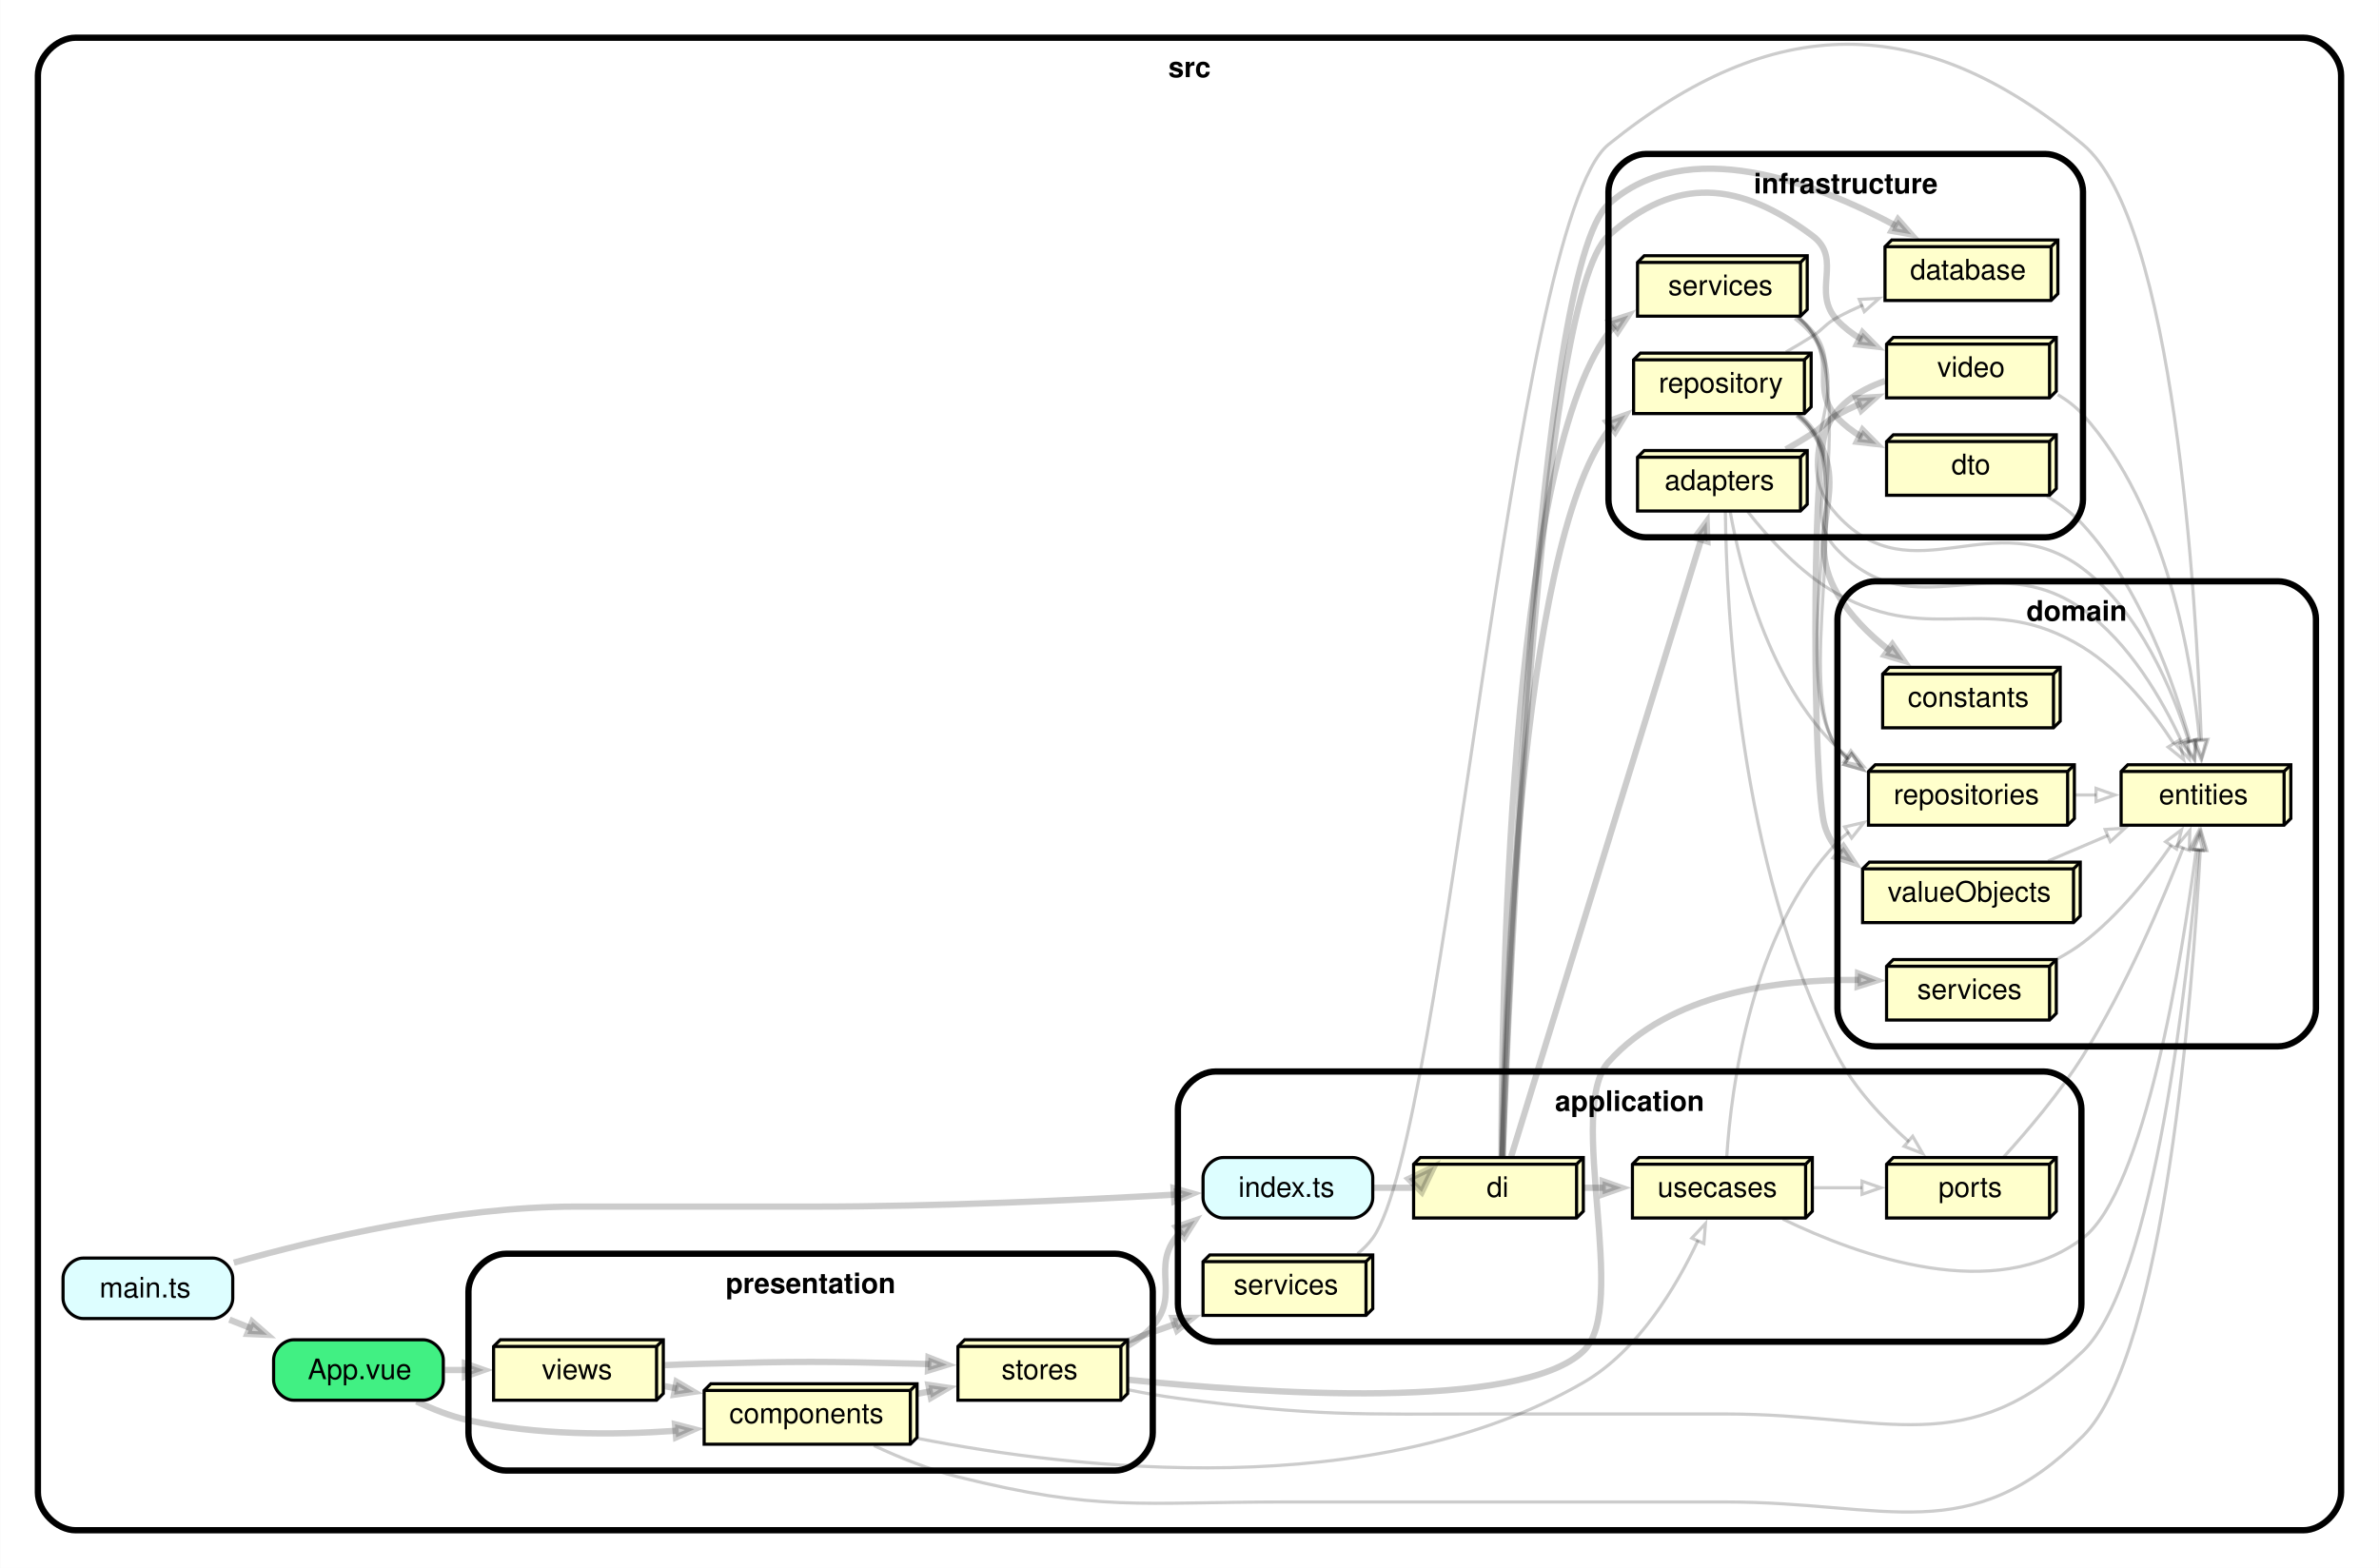
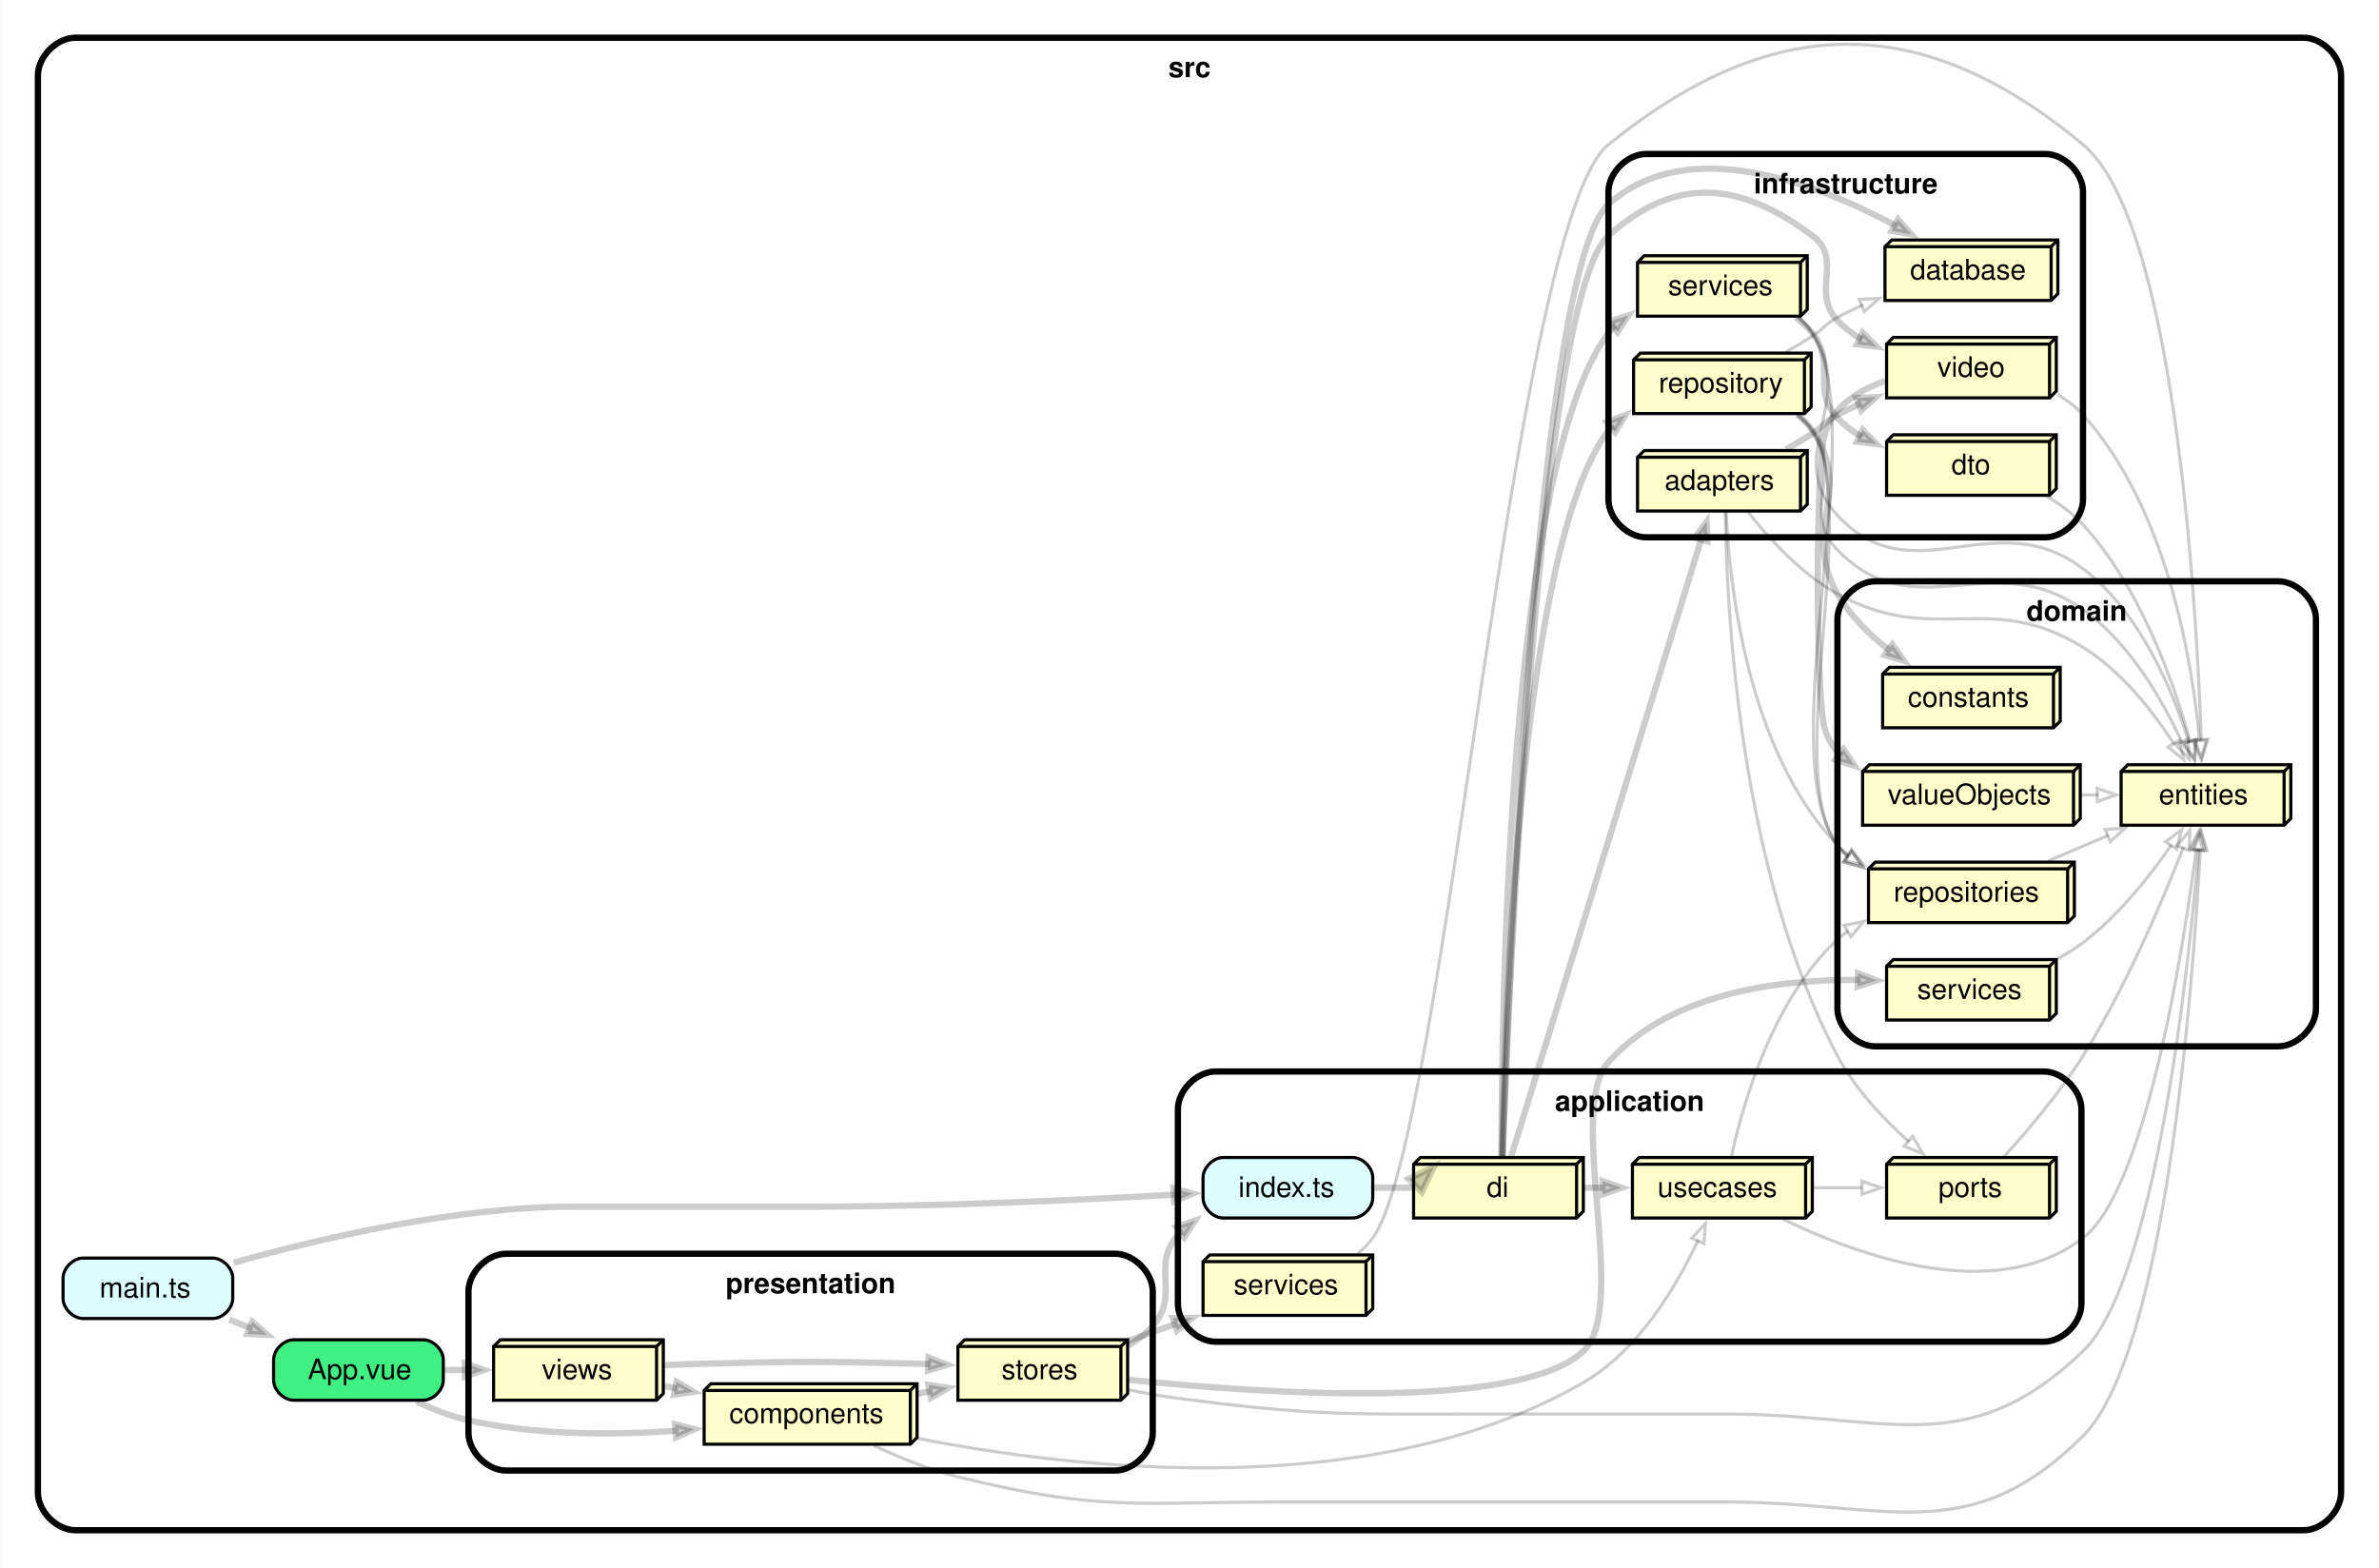
<svg xmlns="http://www.w3.org/2000/svg" xmlns:xlink="http://www.w3.org/1999/xlink" width="757pt" height="499pt" viewBox="0.00 0.00 756.88 499.00">
  <g id="graph0" class="graph" transform="scale(1 1) rotate(0) translate(4 495)">
    <polygon fill="white" stroke="none" points="-4,4 -4,-495 752.88,-495 752.88,4 -4,4" />
    <g id="clust1" class="cluster">
      <path fill="#ffffff" stroke="black" stroke-width="2" d="M20,-8C20,-8 728.88,-8 728.88,-8 734.88,-8 740.88,-14 740.88,-20 740.88,-20 740.88,-471 740.88,-471 740.88,-477 734.88,-483 728.88,-483 728.88,-483 20,-483 20,-483 14,-483 8,-477 8,-471 8,-471 8,-20 8,-20 8,-14 14,-8 20,-8" />
      <text text-anchor="middle" x="374.44" y="-470.45" font-family="Helvetica,sans-Serif" font-weight="bold" font-size="9.00">src</text>
    </g>
    <g id="clust2" class="cluster">
      <path fill="#ffffff" stroke="black" stroke-width="2" d="M382.75,-68C382.75,-68 646.25,-68 646.25,-68 652.25,-68 658.25,-74 658.25,-80 658.25,-80 658.25,-142 658.25,-142 658.25,-148 652.25,-154 646.25,-154 646.25,-154 382.75,-154 382.75,-154 376.75,-154 370.75,-148 370.75,-142 370.75,-142 370.75,-80 370.75,-80 370.75,-74 376.75,-68 382.75,-68" />
      <text text-anchor="middle" x="514.5" y="-141.45" font-family="Helvetica,sans-Serif" font-weight="bold" font-size="9.00">application</text>
    </g>
+     <g id="clust3" class="cluster">
+       <path fill="#ffffff" stroke="black" stroke-width="2" d="M592.62,-162C592.62,-162 720.88,-162 720.88,-162 726.88,-162 732.88,-168 732.88,-174 732.88,-174 732.88,-298 732.88,-298 732.88,-304 726.88,-310 720.88,-310 720.88,-310 592.62,-310 592.62,-310 586.62,-310 580.62,-304 580.62,-298 580.62,-298 580.62,-174 580.62,-174 580.62,-168 586.62,-162 592.62,-162" />
+       <text text-anchor="middle" x="656.75" y="-297.45" font-family="Helvetica,sans-Serif" font-weight="bold" font-size="9.00">domain</text>
+     </g>
    <g id="clust4" class="cluster">
      <path fill="#ffffff" stroke="black" stroke-width="2" d="M519.75,-324C519.75,-324 646.75,-324 646.75,-324 652.75,-324 658.75,-330 658.75,-336 658.75,-336 658.75,-434 658.75,-434 658.75,-440 652.75,-446 646.75,-446 646.75,-446 519.75,-446 519.75,-446 513.75,-446 507.75,-440 507.75,-434 507.75,-434 507.75,-336 507.75,-336 507.75,-330 513.75,-324 519.75,-324" />
      <text text-anchor="middle" x="583.25" y="-433.45" font-family="Helvetica,sans-Serif" font-weight="bold" font-size="9.00">infrastructure</text>
-     </g>
-     <g id="clust3" class="cluster">
-       <path fill="#ffffff" stroke="black" stroke-width="2" d="M592.62,-162C592.62,-162 720.88,-162 720.88,-162 726.88,-162 732.88,-168 732.88,-174 732.88,-174 732.88,-298 732.88,-298 732.88,-304 726.88,-310 720.88,-310 720.88,-310 592.62,-310 592.62,-310 586.62,-310 580.62,-304 580.62,-298 580.62,-298 580.62,-174 580.62,-174 580.62,-168 586.62,-162 592.62,-162" />
-       <text text-anchor="middle" x="656.75" y="-297.45" font-family="Helvetica,sans-Serif" font-weight="bold" font-size="9.00">domain</text>
    </g>
    <g id="clust5" class="cluster">
      <path fill="#ffffff" stroke="black" stroke-width="2" d="M157,-27C157,-27 350.75,-27 350.75,-27 356.75,-27 362.75,-33 362.75,-39 362.75,-39 362.75,-84 362.75,-84 362.75,-90 356.75,-96 350.75,-96 350.75,-96 157,-96 157,-96 151,-96 145,-90 145,-84 145,-84 145,-39 145,-39 145,-33 151,-27 157,-27" />
      <text text-anchor="middle" x="253.88" y="-83.45" font-family="Helvetica,sans-Serif" font-weight="bold" font-size="9.00">presentation</text>
    </g>
    <g id="node1" class="node">
      <g id="a_node1">
        <a xlink:href="src/App.vue" xlink:title="App.vue">
          <path fill="#41f083" stroke="black" d="M130.58,-68.62C130.58,-68.62 89.42,-68.62 89.42,-68.62 86.21,-68.62 83,-65.42 83,-62.21 83,-62.21 83,-55.79 83,-55.79 83,-52.58 86.21,-49.38 89.42,-49.38 89.42,-49.38 130.58,-49.38 130.58,-49.38 133.79,-49.38 137,-52.58 137,-55.79 137,-55.79 137,-62.21 137,-62.21 137,-65.42 133.79,-68.62 130.58,-68.62" />
          <text text-anchor="start" x="93.88" y="-56.08" font-family="Helvetica,sans-Serif" font-size="9.00">App.vue</text>
        </a>
      </g>
    </g>
    <g id="node2" class="node">
      <g id="a_node2">
        <a xlink:href="src/presentation/components" xlink:title="components">
          <polygon fill="#ffffcc" stroke="black" points="287.75,-54.62 222.14,-54.62 220,-52.49 220,-35.38 285.61,-35.38 287.75,-37.51 287.75,-54.62" />
          <polyline fill="none" stroke="black" points="285.61,-52.49 220,-52.49" />
          <polyline fill="none" stroke="black" points="285.61,-52.49 285.61,-35.38" />
          <polyline fill="none" stroke="black" points="285.61,-52.49 287.75,-54.62" />
          <text text-anchor="start" x="228" y="-42.08" font-family="Helvetica,sans-Serif" font-size="9.00">components</text>
        </a>
      </g>
    </g>
    <g id="edge1" class="edge">
      <path fill="none" stroke="#000000" stroke-width="2" stroke-opacity="0.2" d="M128.47,-48.99C133.63,-46.53 139.4,-44.25 145,-43 166.4,-38.22 190.79,-38.23 210.95,-39.65" />
      <polygon fill="#000000" fill-opacity="0.2" stroke="#000000" stroke-width="2" stroke-opacity="0.2" points="210.73,-41.73 216.88,-40.14 211.07,-37.55 210.73,-41.73" />
    </g>
    <g id="node3" class="node">
      <g id="a_node3">
        <a xlink:href="src/presentation/views" xlink:title="views">
          <polygon fill="#ffffcc" stroke="black" points="207,-68.62 155.14,-68.62 153,-66.49 153,-49.38 204.86,-49.38 207,-51.51 207,-68.62" />
          <polyline fill="none" stroke="black" points="204.86,-66.49 153,-66.49" />
          <polyline fill="none" stroke="black" points="204.86,-66.49 204.86,-49.38" />
          <polyline fill="none" stroke="black" points="204.86,-66.49 207,-68.62" />
          <text text-anchor="start" x="168.38" y="-56.08" font-family="Helvetica,sans-Serif" font-size="9.00">views</text>
        </a>
      </g>
    </g>
    <g id="edge2" class="edge">
      <path fill="none" stroke="#000000" stroke-width="2" stroke-opacity="0.2" d="M137.49,-59C139.7,-59 141.97,-59 144.24,-59" />
      <polygon fill="#000000" fill-opacity="0.2" stroke="#000000" stroke-width="2" stroke-opacity="0.2" points="143.9,-61.1 149.9,-59 143.9,-56.9 143.9,-61.1" />
    </g>
    <g id="node5" class="node">
      <g id="a_node5">
        <a xlink:href="src/application/usecases" xlink:title="usecases">
          <polygon fill="#ffffcc" stroke="black" points="572.62,-126.62 517.51,-126.62 515.38,-124.49 515.38,-107.38 570.49,-107.38 572.62,-109.51 572.62,-126.62" />
          <polyline fill="none" stroke="black" points="570.49,-124.49 515.38,-124.49" />
          <polyline fill="none" stroke="black" points="570.49,-124.49 570.49,-107.38" />
          <polyline fill="none" stroke="black" points="570.49,-124.49 572.62,-126.62" />
          <text text-anchor="start" x="523.38" y="-114.08" font-family="Helvetica,sans-Serif" font-size="9.00">usecases</text>
        </a>
      </g>
    </g>
    <g id="edge34" class="edge">
      <path fill="none" stroke="#000000" stroke-opacity="0.2" d="M288.04,-37.22C337.76,-27.46 432.91,-16.32 499.75,-55 517.32,-65.17 529.45,-85.68 536.3,-100.33" />
      <polygon fill="none" stroke="#000000" stroke-opacity="0.2" points="534.28,-100.96 538.62,-105.6 538.12,-99.26 534.28,-100.96" />
    </g>
    <g id="node13" class="node">
      <g id="a_node13">
        <a xlink:href="src/domain/entities" xlink:title="entities">
          <polygon fill="#ffffcc" stroke="black" points="724.88,-251.62 673.01,-251.62 670.88,-249.49 670.88,-232.38 722.74,-232.38 724.88,-234.51 724.88,-251.62" />
          <polyline fill="none" stroke="black" points="722.74,-249.49 670.88,-249.49" />
          <polyline fill="none" stroke="black" points="722.74,-249.49 722.74,-232.38" />
          <polyline fill="none" stroke="black" points="722.74,-249.49 724.88,-251.62" />
          <text text-anchor="start" x="682.88" y="-239.07" font-family="Helvetica,sans-Serif" font-size="9.00">entities</text>
        </a>
      </g>
    </g>
    <g id="edge36" class="edge">
      <path fill="none" stroke="#000000" stroke-opacity="0.2" d="M274.01,-34.95C282.06,-31.18 291.64,-27.27 300.75,-25 345.74,-13.8 358.39,-17 404.75,-17 404.75,-17 404.75,-17 545,-17 596.41,-17 622.36,-1.69 658.75,-38 684.98,-64.17 693.67,-179.99 696.08,-224.5" />
      <polygon fill="none" stroke="#000000" stroke-opacity="0.2" points="693.98,-224.54 696.38,-230.43 698.17,-224.33 693.98,-224.54" />
    </g>
    <g id="node21" class="node">
      <g id="a_node21">
        <a xlink:href="src/presentation/stores" xlink:title="stores">
          <polygon fill="#ffffcc" stroke="black" points="354.75,-68.62 302.89,-68.62 300.75,-66.49 300.75,-49.38 352.61,-49.38 354.75,-51.51 354.75,-68.62" />
          <polyline fill="none" stroke="black" points="352.61,-66.49 300.75,-66.49" />
          <polyline fill="none" stroke="black" points="352.61,-66.49 352.61,-49.38" />
          <polyline fill="none" stroke="black" points="352.61,-66.49 354.75,-68.62" />
          <text text-anchor="start" x="314.62" y="-56.08" font-family="Helvetica,sans-Serif" font-size="9.00">stores</text>
        </a>
      </g>
    </g>
    <g id="edge35" class="edge">
      <path fill="none" stroke="#000000" stroke-width="2" stroke-opacity="0.2" d="M287.87,-51.43C289.21,-51.69 290.55,-51.95 291.89,-52.21" />
      <polygon fill="#000000" fill-opacity="0.2" stroke="#000000" stroke-width="2" stroke-opacity="0.2" points="291.37,-54.25 297.66,-53.33 292.17,-50.13 291.37,-54.25" />
    </g>
    <g id="edge41" class="edge">
      <path fill="none" stroke="#000000" stroke-width="2" stroke-opacity="0.2" d="M207.36,-53.87C208.61,-53.62 209.88,-53.38 211.16,-53.13" />
      <polygon fill="#000000" fill-opacity="0.2" stroke="#000000" stroke-width="2" stroke-opacity="0.2" points="211.21,-55.26 216.7,-52.05 210.41,-51.13 211.21,-55.26" />
    </g>
    <g id="edge42" class="edge">
      <path fill="none" stroke="#000000" stroke-width="2" stroke-opacity="0.2" d="M207.43,-60.54C211.63,-60.73 215.93,-60.9 220,-61 250.1,-61.77 257.65,-61.77 287.75,-61 289.02,-60.97 290.31,-60.93 291.62,-60.89" />
      <polygon fill="#000000" fill-opacity="0.2" stroke="#000000" stroke-width="2" stroke-opacity="0.2" points="291.39,-63 297.3,-60.66 291.22,-58.8 291.39,-63" />
    </g>
    <g id="node4" class="node">
      <g id="a_node4">
        <a xlink:href="src/application/di" xlink:title="di">
          <polygon fill="#ffffcc" stroke="black" points="499.75,-126.62 447.89,-126.62 445.75,-124.49 445.75,-107.38 497.61,-107.38 499.75,-109.51 499.75,-126.62" />
          <polyline fill="none" stroke="black" points="497.61,-124.49 445.75,-124.49" />
          <polyline fill="none" stroke="black" points="497.61,-124.49 497.61,-107.38" />
          <polyline fill="none" stroke="black" points="497.61,-124.49 499.75,-126.62" />
          <text text-anchor="start" x="469" y="-114.08" font-family="Helvetica,sans-Serif" font-size="9.00">di</text>
        </a>
      </g>
    </g>
    <g id="edge3" class="edge">
      <path fill="none" stroke="#000000" stroke-width="2" stroke-opacity="0.2" d="M499.93,-117C501.92,-117 503.95,-117 506,-117" />
      <polygon fill="#000000" fill-opacity="0.2" stroke="#000000" stroke-width="2" stroke-opacity="0.2" points="505.91,-119.1 511.91,-117 505.91,-114.9 505.91,-119.1" />
    </g>
    <g id="node6" class="node">
      <g id="a_node6">
        <a xlink:href="src/infrastructure/adapters" xlink:title="adapters">
          <polygon fill="#ffffcc" stroke="black" points="571,-351.62 519.14,-351.62 517,-349.49 517,-332.38 568.86,-332.38 571,-334.51 571,-351.62" />
          <polyline fill="none" stroke="black" points="568.86,-349.49 517,-349.49" />
          <polyline fill="none" stroke="black" points="568.86,-349.49 568.86,-332.38" />
          <polyline fill="none" stroke="black" points="568.86,-349.49 571,-351.62" />
          <text text-anchor="start" x="525.62" y="-339.07" font-family="Helvetica,sans-Serif" font-size="9.00">adapters</text>
        </a>
      </g>
    </g>
    <g id="edge4" class="edge">
      <path fill="none" stroke="#000000" stroke-width="2" stroke-opacity="0.2" d="M476.81,-126.96C487.49,-161.66 523.18,-277.6 537.24,-323.28" />
      <polygon fill="#000000" fill-opacity="0.2" stroke="#000000" stroke-width="2" stroke-opacity="0.2" points="535.23,-323.89 539,-329.01 539.24,-322.66 535.23,-323.89" />
    </g>
    <g id="node7" class="node">
      <g id="a_node7">
        <a xlink:href="src/infrastructure/database" xlink:title="database">
          <polygon fill="#ffffcc" stroke="black" points="650.75,-418.62 597.89,-418.62 595.75,-416.49 595.75,-399.38 648.61,-399.38 650.75,-401.51 650.75,-418.62" />
          <polyline fill="none" stroke="black" points="648.61,-416.49 595.75,-416.49" />
          <polyline fill="none" stroke="black" points="648.61,-416.49 648.61,-399.38" />
          <polyline fill="none" stroke="black" points="648.61,-416.49 650.75,-418.62" />
          <text text-anchor="start" x="603.75" y="-406.07" font-family="Helvetica,sans-Serif" font-size="9.00">database</text>
        </a>
      </g>
    </g>
    <g id="edge5" class="edge">
      <path fill="none" stroke="#000000" stroke-width="2" stroke-opacity="0.2" d="M474.06,-127C475.75,-178.19 484.61,-409.24 507.75,-430 532.73,-452.41 573.47,-436.92 599.02,-423.26" />
      <polygon fill="#000000" fill-opacity="0.2" stroke="#000000" stroke-width="2" stroke-opacity="0.2" points="599.89,-425.18 604.1,-420.42 597.84,-421.52 599.89,-425.18" />
    </g>
    <g id="node8" class="node">
      <g id="a_node8">
        <a xlink:href="src/infrastructure/repository" xlink:title="repository">
          <polygon fill="#ffffcc" stroke="black" points="572.25,-382.62 517.89,-382.62 515.75,-380.49 515.75,-363.38 570.11,-363.38 572.25,-365.51 572.25,-382.62" />
          <polyline fill="none" stroke="black" points="570.11,-380.49 515.75,-380.49" />
          <polyline fill="none" stroke="black" points="570.11,-380.49 570.11,-363.38" />
          <polyline fill="none" stroke="black" points="570.11,-380.49 572.25,-382.62" />
          <text text-anchor="start" x="523.75" y="-370.07" font-family="Helvetica,sans-Serif" font-size="9.00">repository</text>
        </a>
      </g>
    </g>
    <g id="edge6" class="edge">
      <path fill="none" stroke="#000000" stroke-width="2" stroke-opacity="0.2" d="M473.88,-126.93C474.62,-167.57 479.27,-320.87 507.75,-358 508.14,-358.51 508.56,-359.01 509,-359.49" />
      <polygon fill="#000000" fill-opacity="0.2" stroke="#000000" stroke-width="2" stroke-opacity="0.2" points="507.21,-360.75 513.19,-362.92 509.87,-357.5 507.21,-360.75" />
    </g>
    <g id="node9" class="node">
      <g id="a_node9">
        <a xlink:href="src/infrastructure/services" xlink:title="services">
          <polygon fill="#ffffcc" stroke="black" points="571,-413.62 519.14,-413.62 517,-411.49 517,-394.38 568.86,-394.38 571,-396.51 571,-413.62" />
          <polyline fill="none" stroke="black" points="568.86,-411.49 517,-411.49" />
          <polyline fill="none" stroke="black" points="568.86,-411.49 568.86,-394.38" />
          <polyline fill="none" stroke="black" points="568.86,-411.49 571,-413.62" />
          <text text-anchor="start" x="526.75" y="-401.07" font-family="Helvetica,sans-Serif" font-size="9.00">services</text>
        </a>
      </g>
    </g>
    <g id="edge7" class="edge">
      <path fill="none" stroke="#000000" stroke-width="2" stroke-opacity="0.2" d="M473.71,-126.99C473.7,-170.9 475.72,-346.55 507.75,-389 508.33,-389.77 508.96,-390.5 509.63,-391.19" />
      <polygon fill="#000000" fill-opacity="0.2" stroke="#000000" stroke-width="2" stroke-opacity="0.2" points="508.09,-392.66 514.13,-394.64 510.64,-389.33 508.09,-392.66" />
    </g>
    <g id="node10" class="node">
      <g id="a_node10">
        <a xlink:href="src/infrastructure/video" xlink:title="video">
          <polygon fill="#ffffcc" stroke="black" points="650.25,-387.62 598.39,-387.62 596.25,-385.49 596.25,-368.38 648.11,-368.38 650.25,-370.51 650.25,-387.62" />
          <polyline fill="none" stroke="black" points="648.11,-385.49 596.25,-385.49" />
          <polyline fill="none" stroke="black" points="648.11,-385.49 648.11,-368.38" />
          <polyline fill="none" stroke="black" points="648.11,-385.49 650.25,-387.62" />
          <text text-anchor="start" x="612.38" y="-375.07" font-family="Helvetica,sans-Serif" font-size="9.00">video</text>
        </a>
      </g>
    </g>
    <g id="edge8" class="edge">
      <path fill="none" stroke="#000000" stroke-width="2" stroke-opacity="0.2" d="M474.1,-127.01C475.94,-177.22 485.36,-399.98 507.75,-420 529.24,-439.22 549.52,-437.25 572.62,-420 582.65,-412.51 572.03,-402.1 580.62,-393 582.81,-390.69 585.38,-388.73 588.15,-387.07" />
      <polygon fill="#000000" fill-opacity="0.2" stroke="#000000" stroke-width="2" stroke-opacity="0.2" points="588.62,-389.18 593.1,-384.67 586.79,-385.4 588.62,-389.18" />
    </g>
    <g id="node12" class="node">
      <g id="a_node12">
        <a xlink:href="src/application/ports" xlink:title="ports">
          <polygon fill="#ffffcc" stroke="black" points="650.25,-126.62 598.39,-126.62 596.25,-124.49 596.25,-107.38 648.11,-107.38 650.25,-109.51 650.25,-126.62" />
          <polyline fill="none" stroke="black" points="648.11,-124.49 596.25,-124.49" />
          <polyline fill="none" stroke="black" points="648.11,-124.49 648.11,-107.38" />
          <polyline fill="none" stroke="black" points="648.11,-124.49 650.25,-126.62" />
          <text text-anchor="start" x="612.75" y="-114.08" font-family="Helvetica,sans-Serif" font-size="9.00">ports</text>
        </a>
      </g>
    </g>
    <g id="edge12" class="edge">
      <path fill="none" stroke="#000000" stroke-opacity="0.2" d="M572.89,-117C577.94,-117 583.26,-117 588.46,-117" />
      <polygon fill="none" stroke="#000000" stroke-opacity="0.2" points="588.43,-119.1 594.43,-117 588.43,-114.9 588.43,-119.1" />
    </g>
    <g id="edge13" class="edge">
      <path fill="none" stroke="#000000" stroke-opacity="0.2" d="M563.22,-107.04C587.57,-95.23 630.88,-79.66 658.75,-101 678.42,-116.06 690.27,-190.23 694.78,-224.54" />
      <polygon fill="none" stroke="#000000" stroke-opacity="0.2" points="692.69,-224.78 695.53,-230.47 696.86,-224.25 692.69,-224.78" />
    </g>
    <g id="node15" class="node">
      <g id="a_node15">
        <a xlink:href="src/domain/repositories" xlink:title="repositories">
-           <polygon fill="#ffffcc" stroke="black" points="656,-251.62 592.64,-251.62 590.5,-249.49 590.5,-232.38 653.86,-232.38 656,-234.51 656,-251.62" />
-           <polyline fill="none" stroke="black" points="653.86,-249.49 590.5,-249.49" />
-           <polyline fill="none" stroke="black" points="653.86,-249.49 653.86,-232.38" />
-           <polyline fill="none" stroke="black" points="653.86,-249.49 656,-251.62" />
-           <text text-anchor="start" x="598.5" y="-239.07" font-family="Helvetica,sans-Serif" font-size="9.00">repositories</text>
+           <polygon fill="#ffffcc" stroke="black" points="656,-220.62 592.64,-220.62 590.5,-218.49 590.5,-201.38 653.86,-201.38 656,-203.51 656,-220.62" />
+           <polyline fill="none" stroke="black" points="653.86,-218.49 590.5,-218.49" />
+           <polyline fill="none" stroke="black" points="653.86,-218.49 653.86,-201.38" />
+           <polyline fill="none" stroke="black" points="653.86,-218.49 656,-220.62" />
+           <text text-anchor="start" x="598.5" y="-208.07" font-family="Helvetica,sans-Serif" font-size="9.00">repositories</text>
        </a>
      </g>
    </g>
    <g id="edge14" class="edge">
-       <path fill="none" stroke="#000000" stroke-opacity="0.2" d="M545.4,-126.98C546.79,-148.26 552.98,-198.44 580.62,-227 581.75,-228.17 582.98,-229.24 584.28,-230.23" />
-       <polygon fill="none" stroke="#000000" stroke-opacity="0.2" points="582.9,-231.84 589.09,-233.27 585.13,-228.29 582.9,-231.84" />
+       <path fill="none" stroke="#000000" stroke-opacity="0.2" d="M546.87,-126.96C550.48,-143.55 559.97,-176.89 580.62,-196 581.68,-196.98 582.81,-197.89 583.99,-198.75" />
+       <polygon fill="none" stroke="#000000" stroke-opacity="0.2" points="582.74,-200.45 588.95,-201.77 584.92,-196.86 582.74,-200.45" />
    </g>
    <g id="edge21" class="edge">
      <path fill="none" stroke="#000000" stroke-width="2" stroke-opacity="0.2" d="M564.23,-351.97C567.09,-353.59 569.96,-355.29 572.62,-357 576.37,-359.4 576.71,-360.89 580.62,-363 582.84,-364.2 585.18,-365.33 587.56,-366.4" />
      <polygon fill="#000000" fill-opacity="0.2" stroke="#000000" stroke-width="2" stroke-opacity="0.2" points="586.61,-368.28 592.96,-368.64 588.22,-364.4 586.61,-368.28" />
    </g>
    <g id="edge18" class="edge">
      <path fill="none" stroke="#000000" stroke-opacity="0.2" d="M544.96,-332.22C545.23,-303.73 548.84,-219.08 580.62,-159 586.16,-148.53 595.16,-138.97 603.38,-131.62" />
      <polygon fill="none" stroke="#000000" stroke-opacity="0.2" points="604.55,-133.38 607.74,-127.89 601.82,-130.19 604.55,-133.38" />
    </g>
    <g id="edge19" class="edge">
      <path fill="none" stroke="#000000" stroke-opacity="0.2" d="M552.06,-332.19C558.55,-323.92 568.91,-312.44 580.62,-306 611.77,-288.89 628.49,-307.63 658.75,-289 670.93,-281.5 680.94,-268.68 687.64,-258.32" />
      <polygon fill="none" stroke="#000000" stroke-opacity="0.2" points="689.41,-259.45 690.77,-253.24 685.84,-257.25 689.41,-259.45" />
    </g>
    <g id="edge20" class="edge">
-       <path fill="none" stroke="#000000" stroke-opacity="0.2" d="M546.49,-332.14C549.64,-314.62 558.59,-277.94 580.62,-257 581.67,-256.01 582.78,-255.08 583.95,-254.21" />
-       <polygon fill="none" stroke="#000000" stroke-opacity="0.2" points="584.89,-256.1 588.89,-251.16 582.68,-252.53 584.89,-256.1" />
+       <path fill="none" stroke="#000000" stroke-opacity="0.2" d="M545.19,-332.15C546.16,-310.14 551.55,-256.5 580.62,-226 581.74,-224.83 582.96,-223.74 584.26,-222.74" />
+       <polygon fill="none" stroke="#000000" stroke-opacity="0.2" points="585.11,-224.69 589.05,-219.7 582.86,-221.14 585.11,-224.69" />
    </g>
    <g id="edge23" class="edge">
      <path fill="none" stroke="#000000" stroke-opacity="0.2" d="M564.23,-382.97C567.09,-384.59 569.96,-386.29 572.62,-388 576.37,-390.4 576.71,-391.89 580.62,-394 583.21,-395.39 585.95,-396.71 588.75,-397.93" />
      <polygon fill="none" stroke="#000000" stroke-opacity="0.2" points="587.56,-399.72 593.91,-400.05 589.16,-395.83 587.56,-399.72" />
    </g>
    <g id="edge25" class="edge">
      <path fill="none" stroke="#000000" stroke-opacity="0.2" d="M567.77,-362.93C569.59,-361.48 571.26,-359.84 572.62,-358 582.94,-344.16 568.61,-332.39 580.62,-320 605.5,-294.34 629.62,-321.7 658.75,-301 673.51,-290.51 683.98,-272.34 690.16,-258.92" />
      <polygon fill="none" stroke="#000000" stroke-opacity="0.2" points="692.08,-259.77 692.55,-253.43 688.23,-258.09 692.08,-259.77" />
    </g>
    <g id="edge26" class="edge">
-       <path fill="none" stroke="#000000" stroke-opacity="0.2" d="M568.27,-362.89C569.94,-361.46 571.44,-359.83 572.62,-358 584.89,-339.12 566.96,-274.9 580.62,-257 581.65,-255.66 582.8,-254.44 584.05,-253.33" />
-       <polygon fill="none" stroke="#000000" stroke-opacity="0.2" points="585.13,-255.14 588.86,-249.99 582.73,-251.69 585.13,-255.14" />
+       <path fill="none" stroke="#000000" stroke-opacity="0.2" d="M568.31,-362.92C569.97,-361.47 571.45,-359.84 572.62,-358 588.41,-333.21 563.01,-249.52 580.62,-226 581.64,-224.65 582.78,-223.42 584.02,-222.31" />
+       <polygon fill="none" stroke="#000000" stroke-opacity="0.2" points="585.1,-224.11 588.81,-218.95 582.69,-220.68 585.1,-224.11" />
    </g>
    <g id="node16" class="node">
      <g id="a_node16">
        <a xlink:href="src/domain/constants" xlink:title="constants">
          <polygon fill="#ffffcc" stroke="black" points="651.5,-282.62 597.14,-282.62 595,-280.49 595,-263.38 649.36,-263.38 651.5,-265.51 651.5,-282.62" />
          <polyline fill="none" stroke="black" points="649.36,-280.49 595,-280.49" />
          <polyline fill="none" stroke="black" points="649.36,-280.49 649.36,-263.38" />
          <polyline fill="none" stroke="black" points="649.36,-280.49 651.5,-282.62" />
          <text text-anchor="start" x="603" y="-270.07" font-family="Helvetica,sans-Serif" font-size="9.00">constants</text>
        </a>
      </g>
    </g>
    <g id="edge24" class="edge">
      <path fill="none" stroke="#000000" stroke-width="2" stroke-opacity="0.2" d="M567.87,-363.01C569.68,-361.54 571.31,-359.87 572.62,-358 586.08,-338.87 568.87,-326.22 580.62,-306 584.62,-299.12 590.65,-293.13 596.89,-288.22" />
      <polygon fill="#000000" fill-opacity="0.2" stroke="#000000" stroke-width="2" stroke-opacity="0.2" points="598.1,-289.93 601.74,-284.72 595.65,-286.52 598.1,-289.93" />
    </g>
    <g id="edge28" class="edge">
      <path fill="none" stroke="#000000" stroke-opacity="0.2" d="M567.9,-394.03C569.7,-392.56 571.32,-390.88 572.62,-389 587.43,-367.6 562.95,-350.1 580.62,-331 604.76,-304.92 630.44,-335.48 658.75,-314 676.93,-300.21 687.33,-275.21 692.54,-258.61" />
      <polygon fill="none" stroke="#000000" stroke-opacity="0.2" points="694.49,-259.44 694.16,-253.09 690.46,-258.26 694.49,-259.44" />
    </g>
    <g id="edge29" class="edge">
-       <path fill="none" stroke="#000000" stroke-opacity="0.2" d="M568.31,-393.92C569.97,-392.47 571.45,-390.84 572.62,-389 588.41,-364.21 563.01,-280.52 580.62,-257 581.64,-255.65 582.78,-254.42 584.02,-253.31" />
-       <polygon fill="none" stroke="#000000" stroke-opacity="0.2" points="585.1,-255.11 588.81,-249.95 582.69,-251.68 585.1,-255.11" />
+       <path fill="none" stroke="#000000" stroke-opacity="0.2" d="M568.33,-393.93C569.99,-392.48 571.46,-390.85 572.62,-389 591.93,-358.3 559.06,-255.15 580.62,-226 581.63,-224.65 582.76,-223.41 584,-222.29" />
+       <polygon fill="none" stroke="#000000" stroke-opacity="0.2" points="585.08,-224.1 588.77,-218.92 582.66,-220.67 585.08,-224.1" />
    </g>
    <g id="node19" class="node">
      <g id="a_node19">
        <a xlink:href="src/infrastructure/dto" xlink:title="dto">
          <polygon fill="#ffffcc" stroke="black" points="650.25,-356.62 598.39,-356.62 596.25,-354.49 596.25,-337.38 648.11,-337.38 650.25,-339.51 650.25,-356.62" />
          <polyline fill="none" stroke="black" points="648.11,-354.49 596.25,-354.49" />
          <polyline fill="none" stroke="black" points="648.11,-354.49 648.11,-337.38" />
          <polyline fill="none" stroke="black" points="648.11,-354.49 650.25,-356.62" />
          <text text-anchor="start" x="616.88" y="-344.07" font-family="Helvetica,sans-Serif" font-size="9.00">dto</text>
        </a>
      </g>
    </g>
    <g id="edge27" class="edge">
      <path fill="none" stroke="#000000" stroke-width="2" stroke-opacity="0.2" d="M567.35,-394.02C569.31,-392.53 571.11,-390.87 572.62,-389 580.5,-379.27 572.03,-371.1 580.62,-362 582.81,-359.69 585.38,-357.73 588.15,-356.07" />
      <polygon fill="#000000" fill-opacity="0.2" stroke="#000000" stroke-width="2" stroke-opacity="0.2" points="588.62,-358.18 593.1,-353.67 586.79,-354.4 588.62,-358.18" />
    </g>
    <g id="edge30" class="edge">
      <path fill="none" stroke="#000000" stroke-opacity="0.2" d="M650.73,-369.41C653.71,-367.64 656.48,-365.52 658.75,-363 685.48,-333.31 693.47,-284.95 695.86,-259.28" />
      <polygon fill="none" stroke="#000000" stroke-opacity="0.2" points="697.95,-259.46 696.33,-253.31 693.76,-259.12 697.95,-259.46" />
    </g>
    <g id="node18" class="node">
      <g id="a_node18">
        <a xlink:href="src/domain/valueObjects" xlink:title="valueObjects">
-           <polygon fill="#ffffcc" stroke="black" points="657.88,-220.62 590.76,-220.62 588.62,-218.49 588.62,-201.38 655.74,-201.38 657.88,-203.51 657.88,-220.62" />
-           <polyline fill="none" stroke="black" points="655.74,-218.49 588.62,-218.49" />
-           <polyline fill="none" stroke="black" points="655.74,-218.49 655.74,-201.38" />
-           <polyline fill="none" stroke="black" points="655.74,-218.49 657.88,-220.62" />
-           <text text-anchor="start" x="596.62" y="-208.07" font-family="Helvetica,sans-Serif" font-size="9.00">valueObjects</text>
+           <polygon fill="#ffffcc" stroke="black" points="657.88,-251.62 590.76,-251.62 588.62,-249.49 588.62,-232.38 655.74,-232.38 657.88,-234.51 657.88,-251.62" />
+           <polyline fill="none" stroke="black" points="655.74,-249.49 588.62,-249.49" />
+           <polyline fill="none" stroke="black" points="655.74,-249.49 655.74,-232.38" />
+           <polyline fill="none" stroke="black" points="655.74,-249.49 657.88,-251.62" />
+           <text text-anchor="start" x="596.62" y="-239.07" font-family="Helvetica,sans-Serif" font-size="9.00">valueObjects</text>
        </a>
      </g>
    </g>
    <g id="edge31" class="edge">
-       <path fill="none" stroke="#000000" stroke-width="2" stroke-opacity="0.2" d="M595.78,-373.75C587.18,-370.76 579.25,-365.67 576.62,-357 572.6,-343.71 572.6,-245.29 576.62,-232 577.61,-228.75 579.34,-226 581.57,-223.68" />
-       <polygon fill="#000000" fill-opacity="0.2" stroke="#000000" stroke-width="2" stroke-opacity="0.2" points="582.54,-225.58 586.07,-220.29 580.01,-222.23 582.54,-225.58" />
+       <path fill="none" stroke="#000000" stroke-width="2" stroke-opacity="0.2" d="M595.78,-373.75C587.18,-370.76 579.25,-365.67 576.62,-357 573.6,-347 573.6,-273 576.62,-263 577.61,-259.75 579.34,-257 581.57,-254.68" />
+       <polygon fill="#000000" fill-opacity="0.2" stroke="#000000" stroke-width="2" stroke-opacity="0.2" points="582.54,-256.58 586.07,-251.29 580.01,-253.23 582.54,-256.58" />
    </g>
    <g id="node11" class="node">
      <g id="a_node11">
        <a xlink:href="src/application/index.ts" xlink:title="index.ts">
          <path fill="#ddfeff" stroke="black" d="M426.33,-126.62C426.33,-126.62 385.17,-126.62 385.17,-126.62 381.96,-126.62 378.75,-123.42 378.75,-120.21 378.75,-120.21 378.75,-113.79 378.75,-113.79 378.75,-110.58 381.96,-107.38 385.17,-107.38 385.17,-107.38 426.33,-107.38 426.33,-107.38 429.54,-107.38 432.75,-110.58 432.75,-113.79 432.75,-113.79 432.75,-120.21 432.75,-120.21 432.75,-123.42 429.54,-126.62 426.33,-126.62" />
          <text text-anchor="start" x="390" y="-114.08" font-family="Helvetica,sans-Serif" font-size="9.00">index.ts</text>
        </a>
      </g>
    </g>
    <g id="edge9" class="edge">
      <path fill="none" stroke="#000000" stroke-width="2" stroke-opacity="0.2" d="M433.19,-117C437.27,-117 441.47,-117 445.55,-117" />
      <polygon fill="#000000" fill-opacity="0.2" stroke="#000000" stroke-width="2" stroke-opacity="0.2" points="448.35,-115.61 452.25,-123.71 444.15,-119.81 448.35,-115.61" />
    </g>
    <g id="edge10" class="edge">
      <path fill="none" stroke="#000000" stroke-opacity="0.2" d="M633.53,-126.8C640.97,-134.97 651.34,-147.16 658.75,-159 672.37,-180.76 684.01,-208.19 690.73,-225.41" />
      <polygon fill="none" stroke="#000000" stroke-opacity="0.2" points="688.65,-225.86 692.75,-230.71 692.57,-224.36 688.65,-225.86" />
    </g>
    <g id="node14" class="node">
      <g id="a_node14">
        <a xlink:href="src/application/services" xlink:title="services">
          <polygon fill="#ffffcc" stroke="black" points="432.75,-95.62 380.89,-95.62 378.75,-93.49 378.75,-76.38 430.61,-76.38 432.75,-78.51 432.75,-95.62" />
          <polyline fill="none" stroke="black" points="430.61,-93.49 378.75,-93.49" />
          <polyline fill="none" stroke="black" points="430.61,-93.49 430.61,-76.38" />
          <polyline fill="none" stroke="black" points="430.61,-93.49 432.75,-95.62" />
          <text text-anchor="start" x="388.5" y="-83.08" font-family="Helvetica,sans-Serif" font-size="9.00">services</text>
        </a>
      </g>
    </g>
    <g id="edge11" class="edge">
      <path fill="none" stroke="#000000" stroke-opacity="0.2" d="M427.93,-96.01C429.74,-97.49 431.4,-99.15 432.75,-101 456.05,-132.96 476.98,-424.15 507.75,-449 559.96,-491.16 607.18,-491.94 658.75,-449 687.76,-424.85 694.78,-304.86 696.4,-259.45" />
      <polygon fill="none" stroke="#000000" stroke-opacity="0.2" points="698.5,-259.7 696.59,-253.63 694.3,-259.56 698.5,-259.7" />
    </g>
    <g id="edge15" class="edge">
-       <path fill="none" stroke="#000000" stroke-opacity="0.2" d="M656.32,-242C658.52,-242 660.75,-242 662.97,-242" />
-       <polygon fill="none" stroke="#000000" stroke-opacity="0.2" points="662.9,-244.1 668.9,-242 662.9,-239.9 662.9,-244.1" />
+       <path fill="none" stroke="#000000" stroke-opacity="0.2" d="M647.63,-220.98C653.72,-223.58 660.37,-226.42 666.75,-229.14" />
+       <polygon fill="none" stroke="#000000" stroke-opacity="0.2" points="665.81,-231.02 672.15,-231.45 667.45,-227.16 665.81,-231.02" />
    </g>
    <g id="node17" class="node">
      <g id="a_node17">
        <a xlink:href="src/domain/services" xlink:title="services">
          <polygon fill="#ffffcc" stroke="black" points="650.25,-189.62 598.39,-189.62 596.25,-187.49 596.25,-170.38 648.11,-170.38 650.25,-172.51 650.25,-189.62" />
          <polyline fill="none" stroke="black" points="648.11,-187.49 596.25,-187.49" />
          <polyline fill="none" stroke="black" points="648.11,-187.49 648.11,-170.38" />
          <polyline fill="none" stroke="black" points="648.11,-187.49 650.25,-189.62" />
          <text text-anchor="start" x="606" y="-177.07" font-family="Helvetica,sans-Serif" font-size="9.00">services</text>
        </a>
      </g>
    </g>
    <g id="edge16" class="edge">
      <path fill="none" stroke="#000000" stroke-opacity="0.2" d="M650.62,-189.86C653.48,-191.39 656.25,-193.1 658.75,-195 670.01,-203.55 679.96,-216.09 686.87,-226.07" />
      <polygon fill="none" stroke="#000000" stroke-opacity="0.2" points="685.04,-227.11 690.12,-230.93 688.53,-224.78 685.04,-227.11" />
    </g>
    <g id="edge17" class="edge">
-       <path fill="none" stroke="#000000" stroke-opacity="0.2" d="M647.63,-220.98C653.72,-223.58 660.37,-226.42 666.75,-229.14" />
-       <polygon fill="none" stroke="#000000" stroke-opacity="0.2" points="665.81,-231.02 672.15,-231.45 667.45,-227.16 665.81,-231.02" />
+       <path fill="none" stroke="#000000" stroke-opacity="0.2" d="M658.01,-242C659.89,-242 661.78,-242 663.66,-242" />
+       <polygon fill="none" stroke="#000000" stroke-opacity="0.2" points="663.29,-244.1 669.29,-242 663.29,-239.9 663.29,-244.1" />
    </g>
    <g id="edge22" class="edge">
      <path fill="none" stroke="#000000" stroke-opacity="0.2" d="M647.3,-337.07C651.47,-334.55 655.51,-331.53 658.75,-328 677.17,-307.92 687.78,-277.48 692.93,-258.72" />
      <polygon fill="none" stroke="#000000" stroke-opacity="0.2" points="694.84,-259.71 694.31,-253.38 690.77,-258.66 694.84,-259.71" />
    </g>
    <g id="node20" class="node">
      <g id="a_node20">
        <a xlink:href="src/main.ts" xlink:title="main.ts">
          <path fill="#ddfeff" stroke="black" d="M63.58,-94.62C63.58,-94.62 22.42,-94.62 22.42,-94.62 19.21,-94.62 16,-91.42 16,-88.21 16,-88.21 16,-81.79 16,-81.79 16,-78.58 19.21,-75.38 22.42,-75.38 22.42,-75.38 63.58,-75.38 63.58,-75.38 66.79,-75.38 70,-78.58 70,-81.79 70,-81.79 70,-88.21 70,-88.21 70,-91.42 66.79,-94.62 63.58,-94.62" />
          <text text-anchor="start" x="27.62" y="-82.08" font-family="Helvetica,sans-Serif" font-size="9.00">main.ts</text>
        </a>
      </g>
    </g>
    <g id="edge32" class="edge">
      <path fill="none" stroke="#000000" stroke-width="2" stroke-opacity="0.2" d="M68.94,-75.02C71.07,-74.17 73.25,-73.3 75.43,-72.43" />
      <polygon fill="#000000" fill-opacity="0.2" stroke="#000000" stroke-width="2" stroke-opacity="0.2" points="76.2,-74.38 80.99,-70.2 74.64,-70.48 76.2,-74.38" />
    </g>
    <g id="edge33" class="edge">
      <path fill="none" stroke="#000000" stroke-width="2" stroke-opacity="0.2" d="M70.35,-93.16C97.35,-100.78 140.69,-111 179,-111 179,-111 179,-111 254.88,-111 294.17,-111 339.21,-113.08 369.57,-114.8" />
      <polygon fill="#000000" fill-opacity="0.2" stroke="#000000" stroke-width="2" stroke-opacity="0.2" points="369.37,-116.89 375.48,-115.14 369.61,-112.69 369.37,-116.89" />
    </g>
    <g id="edge38" class="edge">
      <path fill="none" stroke="#000000" stroke-width="2" stroke-opacity="0.2" d="M354.92,-66.77C357.84,-68.46 360.55,-70.51 362.75,-73 371.61,-83.01 362.01,-91.88 370.75,-102 371.02,-102.32 371.31,-102.63 371.6,-102.93" />
      <polygon fill="#000000" fill-opacity="0.2" stroke="#000000" stroke-width="2" stroke-opacity="0.2" points="370.18,-104.49 376.19,-106.57 372.79,-101.2 370.18,-104.49" />
    </g>
    <g id="edge39" class="edge">
      <path fill="none" stroke="#000000" stroke-opacity="0.2" d="M354.85,-52.72C360.09,-51.66 365.57,-50.68 370.75,-50 415.31,-44.16 426.81,-45 471.75,-45 471.75,-45 471.75,-45 545,-45 596.33,-45 621.77,-29.4 658.75,-65 681.63,-87.03 692.15,-184.57 695.56,-224.68" />
      <polygon fill="none" stroke="#000000" stroke-opacity="0.2" points="693.46,-224.79 696.04,-230.6 697.65,-224.45 693.46,-224.79" />
    </g>
    <g id="edge37" class="edge">
      <path fill="none" stroke="#000000" stroke-width="2" stroke-opacity="0.2" d="M354.9,-68.29C359.75,-70.01 364.87,-71.83 369.92,-73.63" />
      <polygon fill="#000000" fill-opacity="0.2" stroke="#000000" stroke-width="2" stroke-opacity="0.2" points="369.08,-75.56 375.44,-75.59 370.49,-71.6 369.08,-75.56" />
    </g>
    <g id="edge40" class="edge">
      <path fill="none" stroke="#000000" stroke-width="2" stroke-opacity="0.2" d="M354.93,-55.9C397.65,-51.49 479.61,-45.87 499.75,-65 514.63,-79.13 494.07,-141.7 507.75,-157 527.34,-178.9 561.44,-183.38 587.35,-183.14" />
      <polygon fill="#000000" fill-opacity="0.2" stroke="#000000" stroke-width="2" stroke-opacity="0.2" points="587.17,-185.24 593.1,-182.97 587.05,-181.05 587.17,-185.24" />
    </g>
  </g>
</svg>
